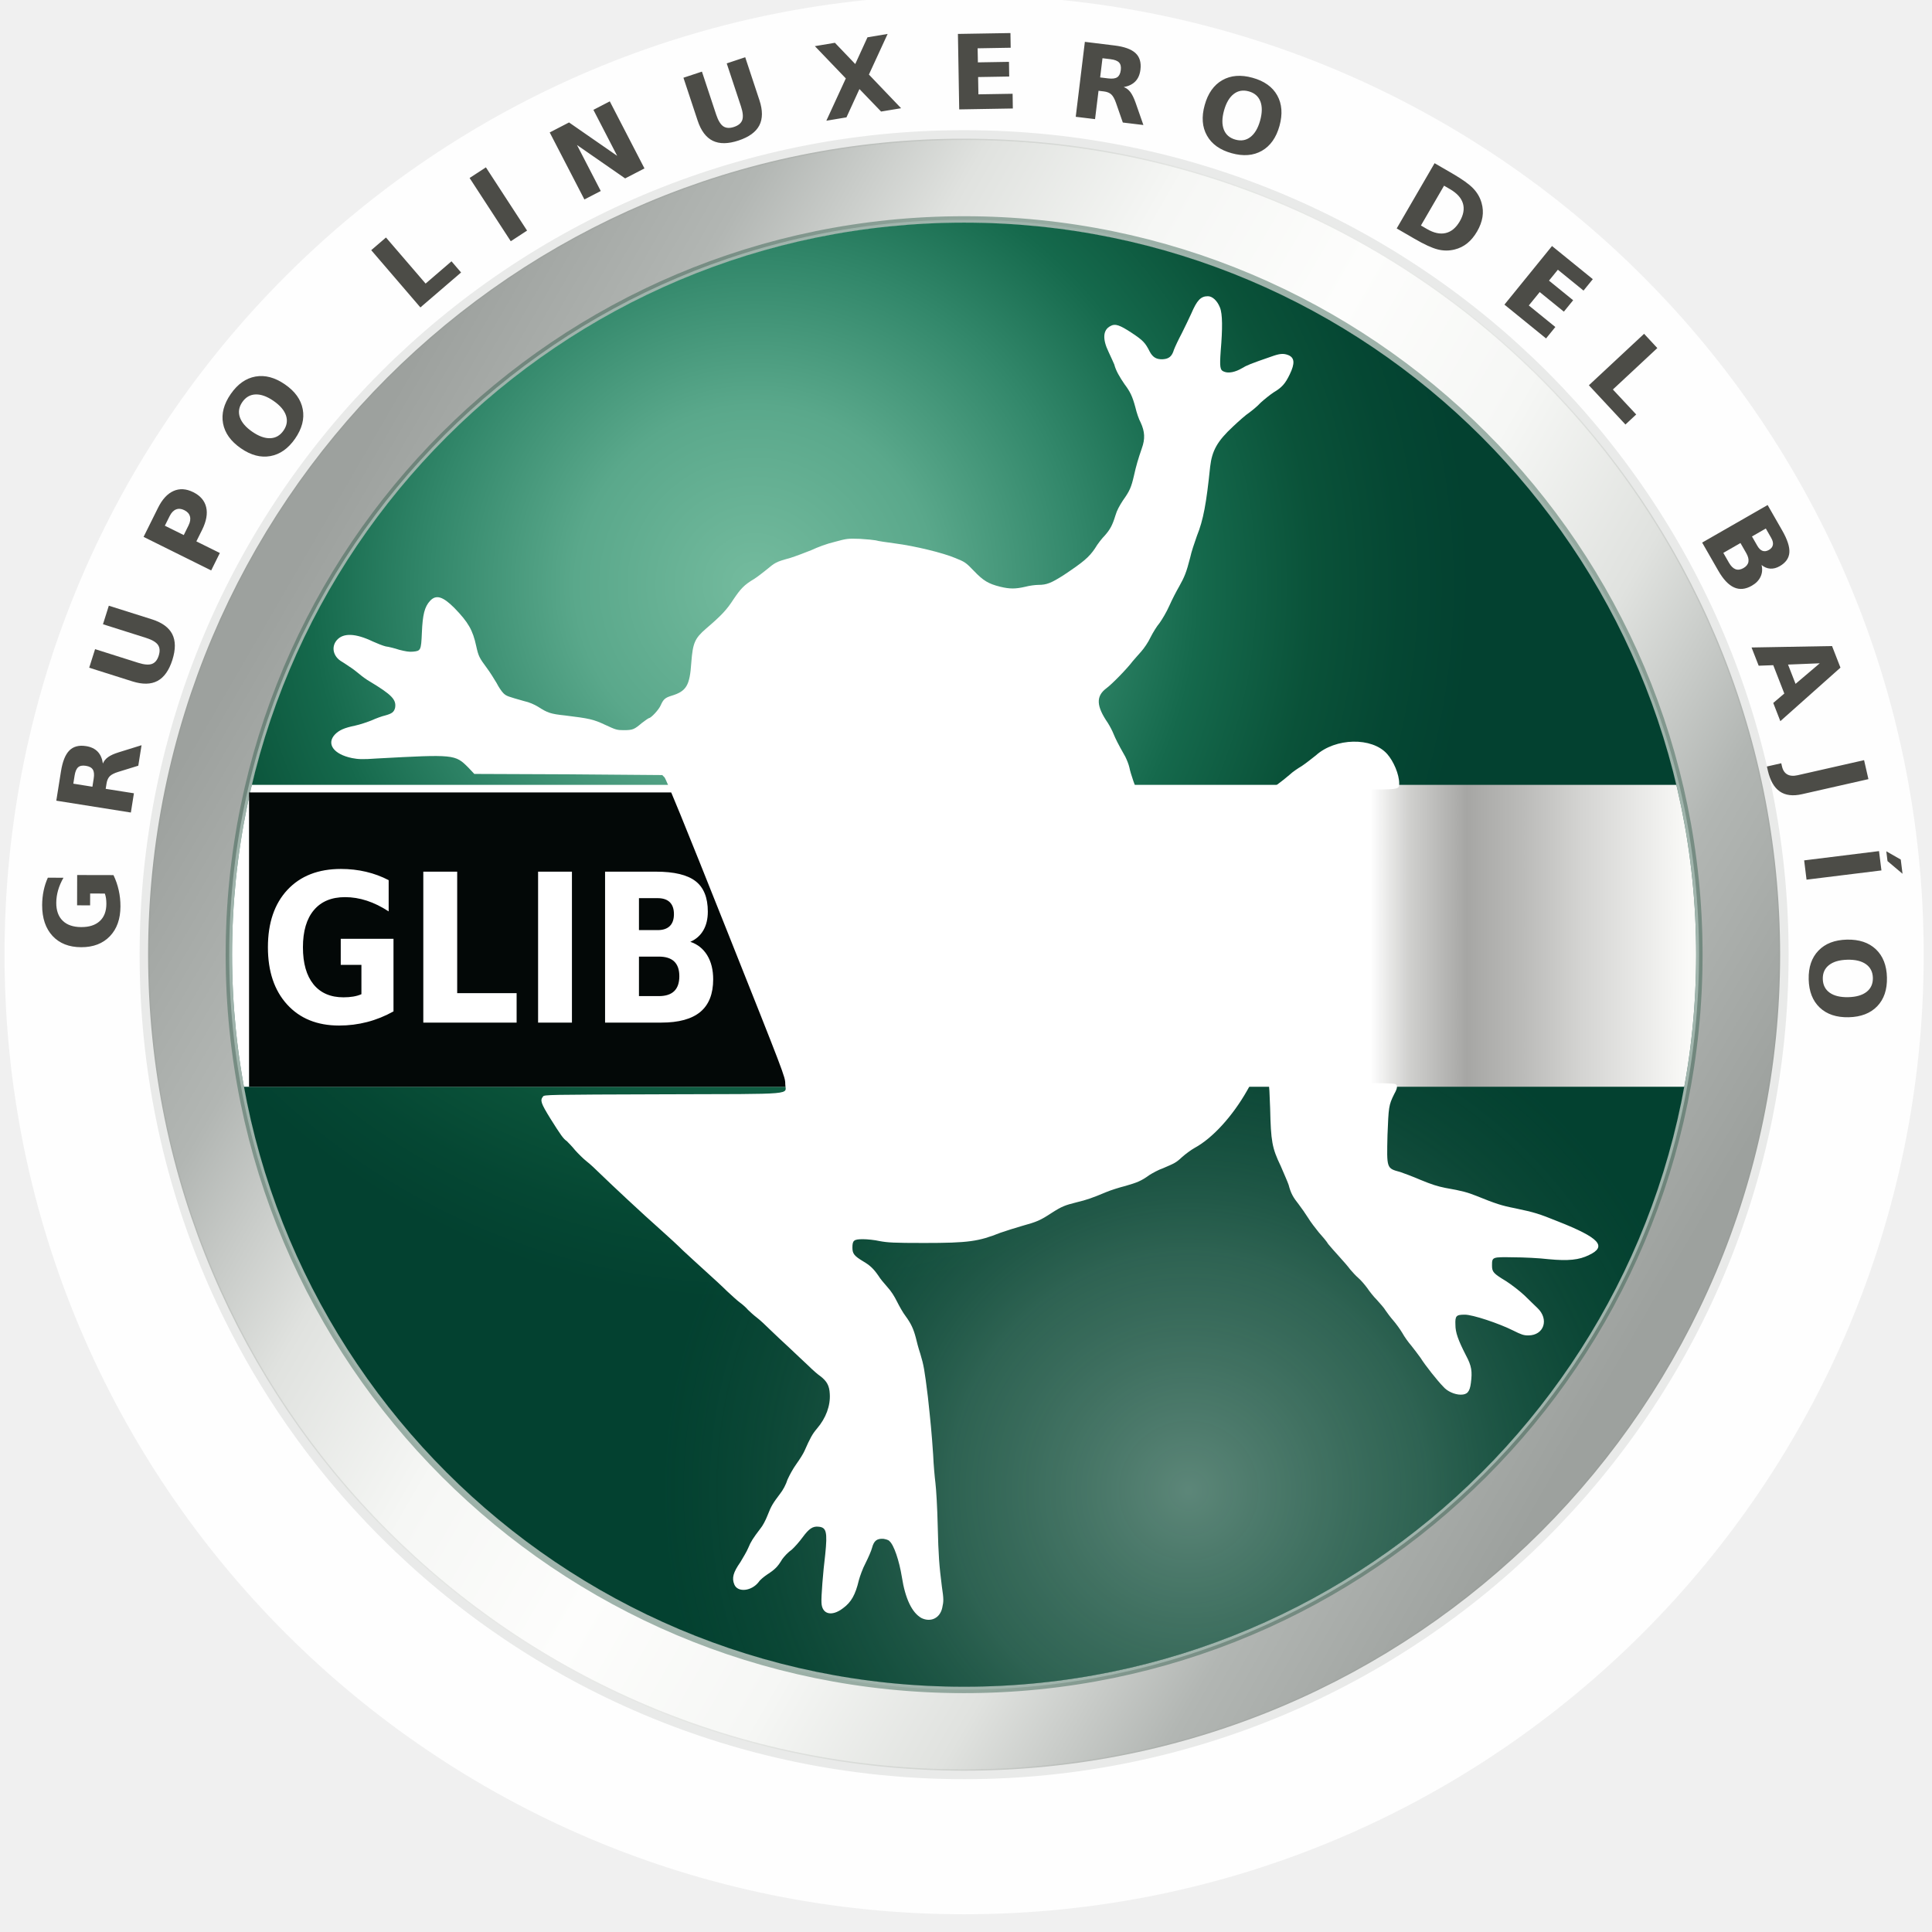
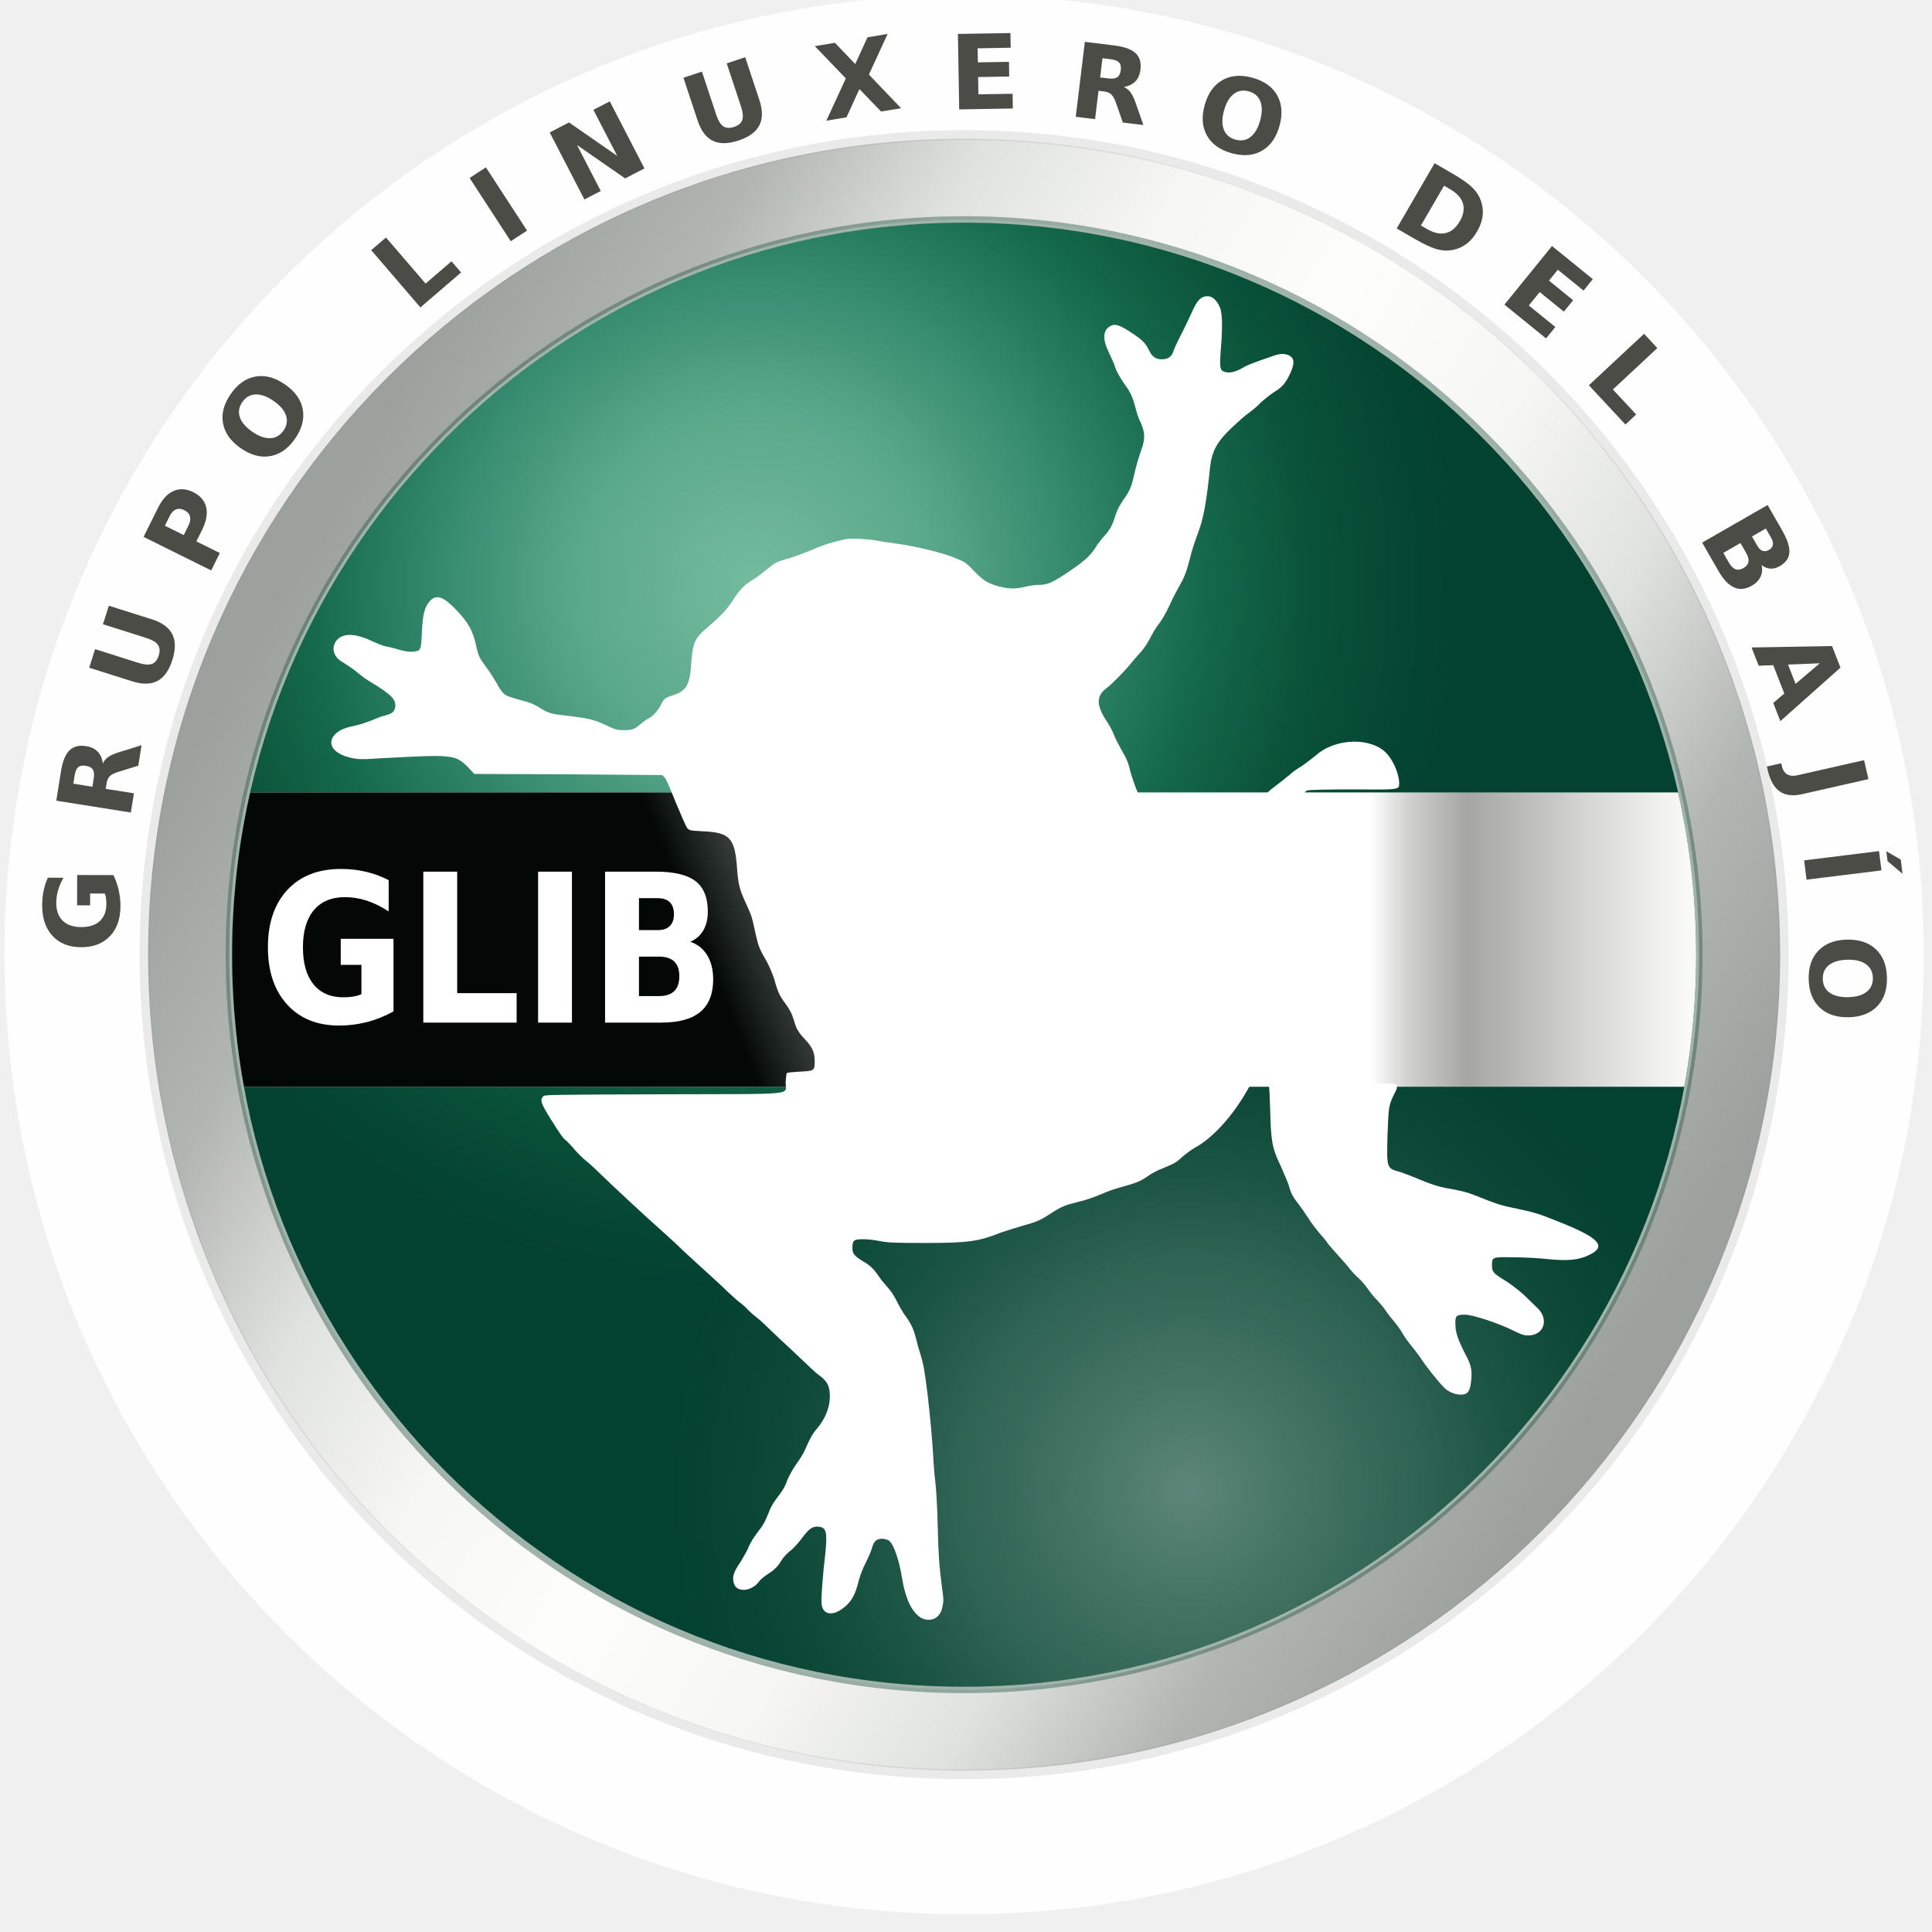
<svg xmlns="http://www.w3.org/2000/svg" viewBox="0 0 512 512">
  <defs>
    <linearGradient id="grad-anillo" x1="78" y1="150" x2="433" y2="356" gradientUnits="userSpaceOnUse">
      <stop offset="0" stop-color="#9da19e" />
      <stop offset=".13" stop-color="#b2b6b3" />
      <stop offset=".25" stop-color="#e0e2df" />
      <stop offset=".37" stop-color="#f6f7f5" />
      <stop offset=".5" stop-color="#fdfdfc" />
      <stop offset=".63" stop-color="#f6f7f5" />
      <stop offset=".75" stop-color="#e0e2df" />
      <stop offset=".87" stop-color="#b2b6b3" />
      <stop offset="1" stop-color="#9da19e" />
    </linearGradient>
    <radialGradient id="grad-esfera" cx="200" cy="155" r="190" gradientUnits="userSpaceOnUse">
      <stop offset="0" stop-color="#74bb9e" />
      <stop offset=".25" stop-color="#5aa88b" />
      <stop offset=".45" stop-color="#33886b" />
      <stop offset=".62" stop-color="#15694c" />
      <stop offset=".78" stop-color="#0a5239" />
      <stop offset=".9" stop-color="#054733" />
      <stop offset="1" stop-color="#034130" />
    </radialGradient>
    <radialGradient id="grad-brillo" cx="315" cy="395" r="140" gradientUnits="userSpaceOnUse">
      <stop offset="0" stop-color="#c9dbd1" stop-opacity=".45" />
      <stop offset=".45" stop-color="#93b1a2" stop-opacity=".3" />
      <stop offset=".8" stop-color="#5a8270" stop-opacity=".1" />
      <stop offset="1" stop-color="#3d6b58" stop-opacity="0" />
    </radialGradient>
    <linearGradient id="grad-banda" x1="50" y1="0" x2="462" y2="0" gradientUnits="userSpaceOnUse">
      <stop offset="0" stop-color="#ffffff" />
      <stop offset=".76" stop-color="#ffffff" />
      <stop offset=".785" stop-color="#d0d0ce" />
      <stop offset=".822" stop-color="#a6a6a4" />
      <stop offset=".86" stop-color="#bcbcba" />
      <stop offset=".896" stop-color="#d4d4d2" />
      <stop offset=".932" stop-color="#e8e8e6" />
      <stop offset=".965" stop-color="#fafaf8" />
      <stop offset="1" stop-color="#e6e6e4" />
    </linearGradient>
+     <linearGradient id="grad-banda-negra" x1="187" y1="253" x2="289" y2="212" gradientUnits="userSpaceOnUse">
+       <stop offset="0" stop-color="#030807" />
+       <stop offset=".08" stop-color="#1d2320" />
+       <stop offset=".35" stop-color="#5f6461" stop-opacity=".9" />
+       <stop offset=".7" stop-color="#c4c7c5" stop-opacity=".45" />
+       <stop offset="1" stop-color="#ffffff" stop-opacity="0" />
+     </linearGradient>
    <clipPath id="recorte-esfera">
      <circle cx="255.5" cy="253" r="194" />
    </clipPath>
  </defs>
  <circle id="fondo" cx="255.5" cy="253" r="254.3" fill="#fefefe" />
  <g id="anillo">
    <circle cx="255.5" cy="253" r="205.5" fill="none" stroke="url(#grad-anillo)" stroke-width="21.5" />
    <circle cx="255.5" cy="253" r="194.8" fill="none" stroke="#2f5c4a" stroke-width="1.8" stroke-opacity=".45" />
    <circle cx="255.5" cy="253" r="217.2" fill="none" stroke="#8e938f" stroke-width="2.6" stroke-opacity=".18" />
  </g>
  <g id="esfera">
    <circle cx="255.5" cy="253" r="194" fill="url(#grad-esfera)" />
    <circle cx="255.5" cy="253" r="194" fill="url(#grad-brillo)" />
  </g>
  <g id="banda" clip-path="url(#recorte-esfera)">
-     <rect x="50" y="208" width="412" height="80" fill="url(#grad-banda)" />
+     <rect x="50" y="210" width="412" height="78" fill="url(#grad-banda)" />
+     <rect x="50" y="210" width="412" height="78" fill="url(#grad-banda-negra)" />
  </g>
-   <path id="placa" d="M66 210H181L212 288H66Z" fill="#030807" />
  <path id="glib" d="M104.28 268.03Q100.93 269.9 97.32 270.84Q93.7 271.78 89.86 271.78Q81.16 271.78 76.08 266.19Q71 260.6 71 251.04Q71 241.37 76.17 235.82Q81.35 230.28 90.35 230.28Q93.82 230.28 97 231.03Q100.18 231.78 103 233.25V241.53Q100.09 239.63 97.21 238.69Q94.33 237.75 91.44 237.75Q86.08 237.75 83.18 241.19Q80.28 244.64 80.28 251.04Q80.28 257.39 83.07 260.85Q85.87 264.3 91.02 264.3Q92.42 264.3 93.62 264.1Q94.82 263.9 95.78 263.47V255.7H90.3V248.79H104.28ZM112.18 231H121.16V263.2H136.91V271H112.18ZM142.6 231H151.57V271H142.6ZM174.29 246.49Q176.41 246.49 177.51 245.41Q178.6 244.34 178.6 242.25Q178.6 240.19 177.51 239.1Q176.41 238.02 174.29 238.02H169.33V246.49ZM174.6 263.98Q177.3 263.98 178.66 262.67Q180.03 261.35 180.03 258.7Q180.03 256.1 178.67 254.8Q177.32 253.51 174.6 253.51H169.33V263.98ZM182.94 249.59Q185.83 250.56 187.42 253.16Q189 255.76 189 259.53Q189 265.32 185.6 268.16Q182.19 271 175.25 271H160.35V231H173.83Q181.08 231 184.33 233.52Q187.58 236.04 187.58 241.58Q187.58 244.5 186.39 246.55Q185.2 248.6 182.94 249.59Z" fill="#ffffff" />
-   <path id="rana" d="M244.2 428.8C241.7 427.4 239.9 423.7 239.0 417.9C238.3 413.6 236.9 409.4 235.7 408.4C235.5 408.1 234.7 407.9 234.1 407.8C232.4 407.7 231.6 408.3 231.1 410.2C230.9 411.0 230.1 412.8 229.4 414.2C228.6 415.7 227.9 417.7 227.6 418.8C226.7 422.6 225.6 424.6 223.4 426.2C220.4 428.5 217.8 427.8 217.7 424.7C217.6 423.3 218.1 416.7 218.7 411.9C219.3 406.0 219.0 404.8 217.0 404.6C215.4 404.4 214.4 405.1 212.7 407.4C211.9 408.5 210.6 410.0 209.8 410.7C208.9 411.3 207.8 412.5 207.3 413.2C206.1 415.2 205.4 415.9 203.4 417.2C202.5 417.8 201.4 418.7 201.1 419.2C199.2 421.7 195.5 422.1 194.6 419.9C193.9 418.2 194.3 416.7 196.2 414.0C196.9 412.8 197.9 411.2 198.3 410.2C199.0 408.5 199.6 407.6 201.5 405.1C202.1 404.4 202.9 402.9 203.4 401.6C204.4 399.0 204.9 398.3 206.7 395.9C207.5 394.9 208.3 393.4 208.7 392.1C209.3 390.8 210.1 389.3 211.1 387.9C211.9 386.8 212.9 385.2 213.2 384.5C214.7 381.1 215.3 380.0 216.5 378.6C218.9 375.8 220.1 372.5 219.9 369.4C219.8 367.2 219.1 366.0 217.4 364.7C216.8 364.3 215.4 363.1 214.2 361.9C213.0 360.8 210.7 358.6 209.1 357.1C207.5 355.6 205.2 353.5 204.1 352.4C203.0 351.3 201.4 349.8 200.6 349.2C199.8 348.6 198.7 347.6 198.2 347.1C197.8 346.6 196.8 345.7 196.1 345.2C195.4 344.7 193.9 343.3 192.7 342.2C191.5 341.0 189.0 338.7 187.0 336.9C185.0 335.1 182.3 332.6 181.0 331.4C179.7 330.1 177.2 327.8 175.4 326.2C170.1 321.5 162.3 314.2 158.9 310.9C157.9 309.9 156.4 308.5 155.5 307.8C154.6 307.1 153.2 305.7 152.4 304.8C151.6 303.8 150.6 302.8 150.2 302.4C149.3 301.8 148.6 300.8 145.9 296.5C143.3 292.3 143.1 291.6 143.9 290.6C144.2 290.1 144.9 290.1 175.7 290.0C212.0 289.9 208.1 290.2 208.1 287.2C208.1 285.4 207.9 284.9 192.4 246.0C181.5 218.6 176.5 206.4 176.1 206.0L175.5 205.4L150.6 205.2L125.7 205.1L124.1 203.4C120.6 199.9 120.4 199.9 100.0 201.0C95.9 201.3 94.9 201.2 93.3 200.9C88.4 199.9 86.4 197.1 88.8 194.6C89.9 193.5 91.2 192.9 94.1 192.3C95.5 192.0 97.5 191.3 98.5 190.9C99.6 190.4 101.2 189.8 102.1 189.6C103.9 189.1 104.4 188.7 104.7 187.6C105.1 185.4 103.8 184.1 98.0 180.6C97.1 180.1 95.9 179.2 95.2 178.6C94.5 178.0 93.3 177.1 92.5 176.6C91.8 176.1 90.7 175.4 90.2 175.1C88.2 173.7 87.8 171.3 89.3 169.6C91.0 167.7 94.2 167.8 98.8 170.0C99.9 170.5 101.4 171.1 102.2 171.3C103.0 171.4 104.6 171.8 105.8 172.2C107.4 172.6 108.4 172.8 109.4 172.7C111.5 172.5 111.6 172.4 111.8 167.7C112.0 162.9 112.5 160.8 114.0 159.2C115.6 157.5 117.4 158.1 120.4 161.1C124.1 164.9 125.3 167.0 126.2 171.2C126.8 173.9 127.0 174.3 129.0 177.0C129.9 178.2 131.0 180.0 131.6 181.0C132.1 182.0 132.9 183.2 133.4 183.7C134.2 184.5 134.7 184.6 138.9 185.8C140.3 186.1 141.6 186.7 142.6 187.3C145.1 188.9 145.9 189.2 149.7 189.6C156.2 190.4 157.2 190.6 160.4 192.1C163.2 193.4 163.5 193.5 165.3 193.5C167.7 193.5 168.1 193.3 170.1 191.6C171.0 190.9 171.9 190.3 172.0 190.3C172.5 190.3 174.6 188.1 175.1 186.9C175.8 185.3 176.3 184.9 177.9 184.4C181.9 183.2 182.8 181.7 183.2 175.6C183.6 170.4 184.1 169.2 187.1 166.6C191.2 163.1 192.6 161.6 194.4 158.8C196.3 156.0 197.2 155.0 199.9 153.4C200.7 152.9 202.1 151.8 203.1 151.0C205.4 149.1 205.6 148.9 209.3 147.9C210.9 147.4 213.5 146.4 215.0 145.8C216.7 145.0 219.1 144.1 221.2 143.6C224.5 142.7 224.7 142.7 227.9 142.8C229.7 142.9 231.6 143.1 232.1 143.2C232.7 143.4 234.9 143.7 237.1 144.0C242.5 144.7 249.9 146.5 253.2 147.9C255.7 148.9 256.0 149.1 258.1 151.3C260.6 153.9 261.9 154.7 265.1 155.5C267.6 156.1 269.1 156.1 271.7 155.5C272.8 155.2 274.4 155.0 275.2 155.0C277.4 155.0 278.6 154.5 281.9 152.4C287.0 149.0 288.6 147.7 290.2 145.3C290.9 144.1 292.1 142.6 292.8 141.9C294.2 140.3 294.8 139.2 295.6 136.6C296.0 135.2 296.7 134.0 297.6 132.6C299.4 130.1 299.8 129.1 300.5 126.1C301.1 123.4 301.6 121.7 302.6 118.8C303.5 116.3 303.4 114.4 302.3 112.0C301.8 111.1 301.2 109.3 300.9 108.0C300.1 105.0 299.5 103.8 298.0 101.8C296.7 99.9 295.7 98.2 295.3 96.6C295.1 96.1 294.4 94.6 293.8 93.3C292.1 89.8 292.3 87.4 294.3 86.4C295.5 85.7 296.7 86.1 299.9 88.2C302.9 90.2 303.5 90.8 304.7 93.2C305.5 94.7 306.5 95.3 308.2 95.2C309.8 95.1 310.6 94.4 311.1 92.7C311.4 91.9 312.3 90.0 313.2 88.3C314.1 86.5 315.2 84.2 315.7 83.1C317.2 79.6 318.2 78.5 320.1 78.5C321.3 78.5 322.6 79.7 323.3 81.5C324.0 83.2 324.0 87.1 323.5 93.0C323.2 97.3 323.3 98.1 324.4 98.5C325.6 99.0 327.4 98.6 329.1 97.6C330.4 96.8 331.4 96.4 336.9 94.5C339.1 93.7 340.1 93.6 341.4 94.1C343.1 94.8 343.2 96.3 341.8 99.2C340.6 101.7 339.7 102.7 337.5 104.0C336.6 104.6 335.1 105.8 334.1 106.7C333.2 107.7 331.8 108.8 331.0 109.4C330.2 109.9 328.4 111.5 326.8 113.0C322.6 116.9 321.2 119.4 320.7 123.7C319.7 133.4 318.9 137.8 317.2 142.0C316.6 143.7 315.7 146.3 315.4 147.8C314.4 151.7 313.9 152.9 312.5 155.4C311.8 156.6 310.6 158.9 309.9 160.5C309.1 162.3 308.0 164.1 307.3 165.1C306.6 165.9 305.5 167.7 304.9 168.9C304.3 170.2 303.2 171.8 302.4 172.7C301.7 173.5 300.7 174.6 300.2 175.2C298.7 177.2 294.7 181.3 293.2 182.4C290.4 184.5 290.5 187.1 293.6 191.6C294.1 192.4 294.8 193.7 295.1 194.5C295.7 195.9 296.1 196.8 298.2 200.5C298.6 201.3 299.1 202.5 299.3 203.4C299.6 205.0 301.0 209.0 301.8 210.7C302.1 211.4 302.5 211.8 303.0 212.0C303.6 212.2 308.5 212.2 318.2 212.2C334.3 212.2 333.4 212.4 335.6 210.3C336.3 209.6 337.8 208.4 338.9 207.6C340.0 206.8 341.3 205.7 341.9 205.2C342.4 204.7 343.8 203.7 345.0 203.0C346.2 202.2 347.8 200.9 348.7 200.2C353.9 195.5 363.6 195.3 367.6 199.8C369.3 201.7 370.8 205.2 370.8 207.6C370.8 209.3 371.0 209.3 358.3 209.2C351.7 209.2 346.8 209.3 346.4 209.5C346.1 209.6 345.5 210.2 345.3 210.7C344.6 212.0 344.5 212.1 342.5 212.3C339.8 212.6 340.1 208.4 340.1 248.1C340.1 287.8 339.8 283.7 342.5 284.0C344.5 284.2 344.6 284.3 345.3 285.5C345.5 286.1 346.1 286.6 346.4 286.8C346.8 286.9 351.7 287.0 358.2 287.0C365.3 287.0 369.5 287.1 369.8 287.3C370.4 287.6 370.4 288.3 369.5 289.9C368.0 292.9 368.0 293.4 367.7 300.8C367.5 309.7 367.4 309.6 371.1 310.6C372.0 310.9 374.4 311.8 376.5 312.7C379.4 313.9 381.0 314.4 383.0 314.8C387.6 315.6 388.9 316.0 391.2 316.9C396.4 319.0 397.9 319.5 401.5 320.2C406.7 321.3 407.7 321.6 412.9 323.7C423.8 328.0 426.0 330.3 421.1 332.6C418.5 333.9 415.6 334.2 410.4 333.7C407.9 333.4 403.7 333.2 401.1 333.2C395.4 333.1 395.4 333.1 395.4 335.4C395.4 337.1 395.8 337.5 399.1 339.5C400.5 340.4 402.6 342.0 404.0 343.3C405.3 344.6 406.8 346.0 407.4 346.6C410.6 349.6 409.2 353.9 405.0 353.9C403.8 353.9 403.2 353.7 401.0 352.6C397.2 350.7 390.3 348.4 388.2 348.4C385.9 348.4 385.6 348.7 385.7 351.1C385.7 353.1 386.4 355.1 388.5 359.2C390.0 362.0 390.2 363.4 389.8 366.5C389.5 368.9 388.8 369.6 387.1 369.6C385.5 369.6 383.5 368.7 382.5 367.5C381.0 366.0 377.6 361.7 376.5 359.9C375.8 358.9 374.7 357.5 374.0 356.6C373.3 355.8 372.2 354.3 371.6 353.2C371.0 352.2 369.9 350.7 369.2 349.9C368.5 349.1 367.6 347.9 367.2 347.3C366.8 346.6 365.7 345.4 364.9 344.5C364.0 343.6 362.9 342.2 362.3 341.3C361.7 340.5 360.7 339.3 360.0 338.7C359.3 338.1 358.4 337.1 357.8 336.4C357.3 335.7 356.0 334.2 354.9 333.0C353.8 331.8 352.5 330.3 352.0 329.7C351.6 329.0 350.4 327.6 349.5 326.6C348.6 325.5 347.3 323.8 346.7 322.8C346.0 321.7 344.9 320.1 344.2 319.2C342.7 317.3 342.1 316.3 341.5 314.0C341.2 313.1 340.2 310.9 339.4 309.0C337.1 304.2 336.8 302.5 336.6 293.7C336.3 285.7 336.4 285.9 334.3 285.9C332.6 285.9 331.9 286.4 330.5 289.0C326.7 295.7 321.4 301.6 316.6 304.2C315.7 304.7 314.2 305.8 313.3 306.6C311.6 308.2 311.2 308.3 308.2 309.6C307.0 310.0 305.4 310.9 304.6 311.4C302.4 313.0 301.3 313.4 298.2 314.3C296.6 314.7 294.4 315.4 293.2 315.9C289.4 317.5 287.9 318.0 285.4 318.6C282.2 319.4 281.4 319.7 278.6 321.5C275.7 323.4 274.8 323.8 270.8 324.9C269.1 325.4 266.5 326.2 265.1 326.7C259.3 329.0 256.7 329.4 244.9 329.4C236.8 329.4 235.3 329.3 233.1 328.9C231.8 328.6 229.8 328.4 228.7 328.4C226.3 328.4 225.9 328.7 225.9 330.6C225.9 332.2 226.3 332.8 228.8 334.3C230.5 335.3 231.5 336.2 232.8 338.1C233.2 338.8 234.3 340.1 235.1 341.0C236.2 342.2 237.0 343.5 237.7 344.9C238.3 346.1 239.3 347.9 240.0 348.8C241.4 350.7 242.1 352.2 242.7 354.5C242.9 355.4 243.4 357.3 243.9 358.8C244.8 361.8 245.0 362.9 245.9 370.2C246.6 376.7 246.9 379.6 247.3 385.6C247.4 388.1 247.7 391.4 247.9 393.0C248.1 394.6 248.4 399.6 248.5 404.2C248.7 412.5 248.9 414.8 249.6 420.4C250.1 423.8 250.1 424.3 249.7 426.1C249.1 428.8 246.7 430.0 244.2 428.8Z" fill="#ffffff" />
+   <path id="rana" d="M244.2 428.8C241.7 427.4 239.9 423.7 239.0 417.9C238.3 413.6 236.9 409.4 235.7 408.4C235.5 408.1 234.7 407.9 234.1 407.8C232.4 407.7 231.6 408.3 231.1 410.2C230.9 411.0 230.1 412.8 229.4 414.2C228.6 415.7 227.9 417.7 227.6 418.8C226.7 422.6 225.6 424.6 223.4 426.2C220.4 428.5 217.8 427.8 217.7 424.7C217.6 423.3 218.1 416.7 218.7 411.9C219.3 406.0 219.0 404.8 217.0 404.6C215.4 404.4 214.4 405.1 212.7 407.4C211.9 408.5 210.6 410.0 209.8 410.7C208.9 411.3 207.8 412.5 207.3 413.2C206.1 415.2 205.4 415.9 203.4 417.2C202.5 417.8 201.4 418.7 201.1 419.2C199.2 421.7 195.5 422.1 194.6 419.9C193.9 418.2 194.3 416.7 196.2 414.0C196.9 412.8 197.9 411.2 198.3 410.2C199.0 408.5 199.6 407.6 201.5 405.1C202.1 404.4 202.9 402.9 203.4 401.6C204.4 399.0 204.9 398.3 206.7 395.9C207.5 394.9 208.3 393.4 208.7 392.1C209.3 390.8 210.1 389.3 211.1 387.9C211.9 386.8 212.9 385.2 213.2 384.5C214.7 381.1 215.3 380.0 216.5 378.6C218.9 375.8 220.1 372.5 219.9 369.4C219.8 367.2 219.1 366.0 217.4 364.7C216.8 364.3 215.4 363.1 214.2 361.9C213.0 360.8 210.7 358.6 209.1 357.1C207.5 355.6 205.2 353.5 204.1 352.4C203.0 351.3 201.4 349.8 200.6 349.2C199.8 348.6 198.7 347.6 198.2 347.1C197.8 346.6 196.8 345.7 196.1 345.2C195.4 344.7 193.9 343.3 192.7 342.2C191.5 341.0 189.0 338.7 187.0 336.9C185.0 335.1 182.3 332.6 181.0 331.4C179.7 330.1 177.2 327.8 175.4 326.2C170.1 321.5 162.3 314.2 158.9 310.9C157.9 309.9 156.4 308.5 155.5 307.8C154.6 307.1 153.2 305.7 152.4 304.8C151.6 303.8 150.6 302.8 150.2 302.4C149.3 301.8 148.6 300.8 145.9 296.5C143.3 292.3 143.1 291.6 143.9 290.6C144.2 290.1 144.9 290.1 175.7 290.0C212.2 289.9 208.1 290.3 208.2 286.8C208.3 285.6 208.4 284.5 208.5 284.4C208.7 284.2 210.2 284.1 211.9 284.0C215.8 283.8 215.9 283.8 215.9 281.2C215.9 278.9 215.3 277.5 213.3 275.4C211.6 273.6 211.0 272.6 210.4 270.4C209.8 268.5 209.4 267.7 208.1 265.9C206.7 264.1 206.0 262.6 205.2 259.5C204.7 258.1 204.0 256.3 203.3 255.0C201.2 251.4 201.0 250.8 200.2 247.3C199.3 243.0 199.2 242.7 197.6 239.2C196.0 235.8 195.6 234.2 195.3 229.7C194.7 222.0 193.3 220.6 186.3 220.3C182.8 220.1 182.7 220.1 182.1 219.4C181.8 219.1 180.5 216.0 179.1 212.7C177.5 208.7 176.5 206.3 176.1 206.0L175.5 205.4L150.6 205.2L125.7 205.1L124.1 203.4C120.6 199.9 120.4 199.9 100.0 201.0C95.9 201.3 94.9 201.2 93.3 200.9C88.4 199.9 86.4 197.1 88.8 194.6C89.9 193.5 91.2 192.9 94.1 192.3C95.5 192.0 97.5 191.3 98.5 190.9C99.6 190.4 101.2 189.8 102.1 189.6C103.9 189.1 104.4 188.7 104.7 187.6C105.1 185.4 103.8 184.1 98.0 180.6C97.1 180.1 95.9 179.2 95.2 178.6C94.5 178.0 93.3 177.1 92.5 176.6C91.8 176.1 90.7 175.4 90.2 175.1C88.2 173.7 87.8 171.3 89.3 169.6C91.0 167.7 94.2 167.8 98.8 170.0C99.9 170.5 101.4 171.1 102.2 171.3C103.0 171.4 104.6 171.8 105.8 172.2C107.4 172.6 108.4 172.8 109.4 172.7C111.5 172.5 111.6 172.4 111.8 167.7C112.0 162.9 112.5 160.8 114.0 159.2C115.6 157.5 117.4 158.1 120.4 161.1C124.1 164.9 125.3 167.0 126.2 171.2C126.8 173.9 127.0 174.3 129.0 177.0C129.9 178.2 131.0 180.0 131.6 181.0C132.1 182.0 132.9 183.2 133.4 183.7C134.2 184.5 134.7 184.6 138.9 185.8C140.3 186.1 141.6 186.7 142.6 187.3C145.1 188.9 145.9 189.2 149.7 189.6C156.2 190.4 157.2 190.6 160.4 192.1C163.2 193.4 163.5 193.5 165.3 193.5C167.7 193.5 168.1 193.3 170.1 191.6C171.0 190.9 171.9 190.3 172.0 190.3C172.5 190.3 174.6 188.1 175.1 186.9C175.8 185.3 176.3 184.9 177.9 184.4C181.9 183.2 182.8 181.7 183.2 175.6C183.6 170.4 184.1 169.2 187.1 166.6C191.2 163.1 192.6 161.6 194.4 158.8C196.3 156.0 197.2 155.0 199.9 153.4C200.7 152.9 202.1 151.8 203.1 151.0C205.4 149.1 205.6 148.9 209.3 147.9C210.9 147.4 213.5 146.4 215.0 145.8C216.7 145.0 219.1 144.1 221.2 143.6C224.5 142.7 224.7 142.7 227.9 142.8C229.7 142.9 231.6 143.1 232.1 143.2C232.7 143.4 234.9 143.7 237.1 144.0C242.5 144.7 249.9 146.5 253.2 147.9C255.7 148.9 256.0 149.1 258.1 151.3C260.6 153.9 261.9 154.7 265.1 155.5C267.6 156.1 269.1 156.1 271.7 155.5C272.8 155.2 274.4 155.0 275.2 155.0C277.4 155.0 278.6 154.5 281.9 152.4C287.0 149.0 288.6 147.7 290.2 145.3C290.9 144.1 292.1 142.6 292.8 141.9C294.2 140.3 294.8 139.2 295.6 136.6C296.0 135.2 296.7 134.0 297.6 132.6C299.4 130.1 299.8 129.1 300.5 126.1C301.1 123.4 301.6 121.7 302.6 118.8C303.5 116.3 303.4 114.4 302.3 112.0C301.8 111.1 301.2 109.3 300.9 108.0C300.1 105.0 299.5 103.8 298.0 101.8C296.7 99.9 295.7 98.2 295.3 96.6C295.1 96.1 294.4 94.6 293.8 93.3C292.1 89.8 292.3 87.4 294.3 86.4C295.5 85.7 296.7 86.1 299.9 88.2C302.9 90.2 303.5 90.8 304.7 93.2C305.5 94.7 306.5 95.3 308.2 95.2C309.8 95.1 310.6 94.4 311.1 92.7C311.4 91.9 312.3 90.0 313.2 88.3C314.1 86.5 315.2 84.2 315.7 83.1C317.2 79.6 318.2 78.5 320.1 78.5C321.3 78.5 322.6 79.7 323.3 81.5C324.0 83.2 324.0 87.1 323.5 93.0C323.2 97.3 323.3 98.1 324.4 98.5C325.6 99.0 327.4 98.6 329.1 97.6C330.4 96.8 331.4 96.4 336.9 94.5C339.1 93.7 340.1 93.6 341.4 94.1C343.1 94.8 343.2 96.3 341.8 99.2C340.6 101.7 339.7 102.7 337.5 104.0C336.6 104.6 335.1 105.8 334.1 106.7C333.2 107.7 331.8 108.8 331.0 109.4C330.2 109.9 328.4 111.5 326.8 113.0C322.6 116.9 321.2 119.4 320.7 123.7C319.7 133.4 318.9 137.8 317.2 142.0C316.6 143.7 315.7 146.3 315.4 147.8C314.4 151.7 313.9 152.9 312.5 155.4C311.8 156.6 310.6 158.9 309.9 160.5C309.1 162.3 308.0 164.1 307.3 165.1C306.6 165.9 305.5 167.7 304.9 168.9C304.3 170.2 303.2 171.8 302.4 172.7C301.7 173.5 300.7 174.6 300.2 175.2C298.7 177.2 294.7 181.3 293.2 182.4C290.4 184.5 290.5 187.1 293.6 191.6C294.1 192.4 294.8 193.7 295.1 194.5C295.7 195.9 296.1 196.8 298.2 200.5C298.6 201.3 299.1 202.5 299.3 203.4C299.6 205.0 301.0 209.0 301.8 210.7C302.1 211.4 302.5 211.8 303.0 212.0C303.6 212.2 308.5 212.2 318.2 212.2C334.3 212.2 333.4 212.4 335.6 210.3C336.3 209.6 337.8 208.4 338.9 207.6C340.0 206.8 341.3 205.7 341.9 205.2C342.4 204.7 343.8 203.7 345.0 203.0C346.2 202.2 347.8 200.9 348.7 200.2C353.9 195.5 363.6 195.3 367.6 199.8C369.3 201.7 370.8 205.2 370.8 207.6C370.8 209.3 371.0 209.3 358.3 209.2C351.7 209.2 346.8 209.3 346.4 209.5C346.1 209.6 345.5 210.2 345.3 210.7C344.6 212.0 344.5 212.1 342.5 212.3C339.8 212.6 340.1 208.4 340.1 248.1C340.1 287.8 339.8 283.7 342.5 284.0C344.5 284.2 344.6 284.3 345.3 285.5C345.5 286.1 346.1 286.6 346.4 286.8C346.8 286.9 351.7 287.0 358.2 287.0C365.3 287.0 369.5 287.1 369.8 287.3C370.4 287.6 370.4 288.3 369.5 289.9C368.0 292.9 368.0 293.4 367.7 300.8C367.5 309.7 367.4 309.6 371.1 310.6C372.0 310.9 374.4 311.8 376.5 312.7C379.4 313.9 381.0 314.4 383.0 314.8C387.6 315.6 388.9 316.0 391.2 316.9C396.4 319.0 397.9 319.5 401.5 320.2C406.7 321.3 407.7 321.6 412.9 323.7C423.8 328.0 426.0 330.3 421.1 332.6C418.5 333.9 415.6 334.2 410.4 333.7C407.9 333.4 403.7 333.2 401.1 333.2C395.4 333.1 395.4 333.1 395.4 335.4C395.4 337.1 395.8 337.5 399.1 339.5C400.5 340.4 402.6 342.0 404.0 343.3C405.3 344.6 406.8 346.0 407.4 346.6C410.6 349.6 409.2 353.9 405.0 353.9C403.8 353.9 403.2 353.7 401.0 352.6C397.2 350.7 390.3 348.4 388.2 348.4C385.9 348.4 385.6 348.7 385.7 351.1C385.7 353.1 386.4 355.1 388.5 359.2C390.0 362.0 390.2 363.4 389.8 366.5C389.5 368.9 388.8 369.6 387.1 369.6C385.5 369.6 383.5 368.7 382.5 367.5C381.0 366.0 377.6 361.7 376.5 359.9C375.8 358.9 374.7 357.5 374.0 356.6C373.3 355.8 372.2 354.3 371.6 353.2C371.0 352.2 369.9 350.7 369.2 349.9C368.5 349.1 367.6 347.9 367.2 347.3C366.8 346.6 365.7 345.4 364.9 344.5C364.0 343.6 362.9 342.2 362.3 341.3C361.7 340.5 360.7 339.3 360.0 338.7C359.3 338.1 358.4 337.1 357.8 336.4C357.3 335.7 356.0 334.2 354.9 333.0C353.8 331.8 352.5 330.3 352.0 329.7C351.6 329.0 350.4 327.6 349.5 326.6C348.6 325.5 347.3 323.8 346.7 322.8C346.0 321.7 344.9 320.1 344.2 319.2C342.7 317.3 342.1 316.3 341.5 314.0C341.2 313.1 340.2 310.9 339.4 309.0C337.1 304.2 336.8 302.5 336.6 293.7C336.3 285.7 336.4 285.9 334.3 285.9C332.6 285.9 331.9 286.4 330.5 289.0C326.7 295.7 321.4 301.6 316.6 304.2C315.7 304.7 314.2 305.8 313.3 306.6C311.6 308.2 311.2 308.3 308.2 309.6C307.0 310.0 305.4 310.9 304.6 311.4C302.4 313.0 301.3 313.4 298.2 314.3C296.6 314.7 294.4 315.4 293.2 315.9C289.4 317.5 287.9 318.0 285.4 318.6C282.2 319.4 281.4 319.7 278.6 321.5C275.7 323.4 274.8 323.8 270.8 324.9C269.1 325.4 266.5 326.2 265.1 326.7C259.3 329.0 256.7 329.4 244.9 329.4C236.8 329.4 235.3 329.3 233.1 328.9C231.8 328.6 229.8 328.4 228.7 328.4C226.3 328.4 225.9 328.7 225.9 330.6C225.9 332.2 226.3 332.8 228.8 334.3C230.5 335.3 231.5 336.2 232.8 338.1C233.2 338.8 234.3 340.1 235.1 341.0C236.2 342.2 237.0 343.5 237.7 344.9C238.3 346.1 239.3 347.9 240.0 348.8C241.4 350.7 242.1 352.2 242.7 354.5C242.9 355.4 243.4 357.3 243.9 358.8C244.8 361.8 245.0 362.9 245.9 370.2C246.6 376.7 246.9 379.6 247.3 385.6C247.4 388.1 247.7 391.4 247.9 393.0C248.1 394.6 248.4 399.6 248.5 404.2C248.7 412.5 248.9 414.8 249.6 420.4C250.1 423.8 250.1 424.3 249.7 426.1C249.1 428.8 246.7 430.0 244.2 428.8Z" fill="#ffffff" />
  <path id="texto-arco" d="M30.07 231.91Q31 233.84 31.46 235.92Q31.93 238 31.92 240.21Q31.91 245.21 29.11 248.12Q26.31 251.03 21.52 251.02Q16.69 251.01 13.92 248.03Q11.16 245.04 11.17 239.87Q11.18 237.88 11.56 236.05Q11.94 234.22 12.68 232.6L16.82 232.61Q15.86 234.29 15.39 235.94Q14.92 237.59 14.91 239.25Q14.9 242.33 16.62 244.01Q18.34 245.68 21.54 245.69Q24.71 245.7 26.45 244.09Q28.18 242.49 28.19 239.53Q28.19 238.73 28.09 238.04Q27.99 237.35 27.78 236.8L23.89 236.79L23.88 239.93L20.43 239.92L20.45 231.89ZM24.83 206.34Q25.09 204.74 24.6 203.95Q24.12 203.16 22.76 202.95Q21.41 202.73 20.71 203.33Q20.02 203.94 19.77 205.54L19.43 207.68L24.49 208.49ZM28.01 209.05 35.49 210.23 34.68 215.33 14.92 212.19 16.16 204.41Q16.78 200.5 18.38 198.89Q19.98 197.28 22.81 197.73Q24.77 198.04 25.88 199.19Q26.98 200.34 27.27 202.34Q27.68 201.33 28.65 200.64Q29.62 199.94 31.46 199.37L37.51 197.49L36.65 202.92L31.36 204.55Q29.76 205.04 29.1 205.7Q28.44 206.36 28.24 207.6ZM23.64 176.95 25.2 172.03 36.63 175.65Q38.99 176.4 40.25 175.95Q41.51 175.5 42.06 173.75Q42.62 171.99 41.85 170.89Q41.08 169.8 38.72 169.05L27.29 165.43L28.84 160.52L40.27 164.13Q44.32 165.42 45.66 168.07Q47 170.73 45.68 174.89Q44.36 179.04 41.74 180.45Q39.12 181.85 35.07 180.57ZM38.05 142.28 41.86 134.61Q43.55 131.19 45.98 130.12Q48.41 129.04 51.21 130.43Q54.03 131.83 54.64 134.42Q55.25 137 53.56 140.42L52.04 143.47L58.26 146.55L55.97 151.17ZM43.69 139.32 48.7 141.8 49.96 139.25Q50.63 137.91 50.34 136.85Q50.05 135.79 48.85 135.2Q47.65 134.6 46.64 135.01Q45.63 135.42 44.96 136.77ZM64.21 106.56Q62.87 108.5 63.56 110.56Q64.26 112.62 66.86 114.42Q69.45 116.21 71.62 116.13Q73.79 116.05 75.13 114.11Q76.48 112.16 75.79 110.1Q75.09 108.04 72.5 106.25Q69.9 104.45 67.73 104.53Q65.56 104.61 64.21 106.56ZM61.14 104.43Q63.88 100.47 67.7 99.79Q71.53 99.11 75.53 101.88Q79.52 104.63 80.23 108.45Q80.95 112.27 78.21 116.24Q75.47 120.19 71.64 120.87Q67.81 121.56 63.83 118.8Q59.83 116.04 59.11 112.21Q58.4 108.39 61.14 104.43ZM98.38 66.3 102.29 62.94 112.79 75.15 119.65 69.25 122.19 72.21 111.41 81.47ZM124.45 47.17 128.77 44.35 139.68 61.11 135.36 63.93ZM145.68 35.1 150.8 32.45 163.56 41.3 157.26 29.11 161.6 26.86 170.79 44.63 165.67 47.28 152.91 38.43 159.21 50.62 154.87 52.86ZM181.12 20.6 186.02 18.98 189.79 30.36Q190.57 32.71 191.67 33.47Q192.78 34.22 194.52 33.64Q196.27 33.06 196.71 31.8Q197.14 30.53 196.36 28.18L192.59 16.8L197.49 15.17L201.26 26.56Q202.59 30.59 201.23 33.23Q199.86 35.87 195.71 37.24Q191.58 38.61 188.9 37.31Q186.23 36.01 184.89 31.98ZM230.27 19.76 238.8 28.68 233.5 29.56 227.76 23.6 224.32 31.1 218.99 31.99 224.15 20.78 215.95 12.23 221.26 11.34 226.65 16.97 229.89 9.89 235.23 8.99ZM253.86 8.99 267.78 8.76 267.84 12.65 259.08 12.8 259.15 16.53 267.39 16.39 267.45 20.28 259.21 20.42 259.29 25 268.35 24.85 268.41 28.75 254.2 28.99ZM293.7 20.78Q295.31 20.98 296.08 20.47Q296.85 19.95 297.02 18.58Q297.19 17.23 296.56 16.56Q295.93 15.89 294.32 15.69L292.17 15.43L291.55 20.52ZM291.12 24.06 290.2 31.57 285.08 30.95 287.5 11.09 295.32 12.05Q299.24 12.52 300.91 14.06Q302.58 15.6 302.23 18.45Q301.99 20.42 300.89 21.56Q299.78 22.71 297.8 23.08Q298.82 23.44 299.55 24.39Q300.27 25.34 300.92 27.15L303.01 33.13L297.56 32.47L295.74 27.24Q295.19 25.66 294.5 25.02Q293.82 24.39 292.57 24.23ZM330.93 24.21Q328.66 23.58 326.95 24.91Q325.23 26.24 324.38 29.29Q323.54 32.32 324.33 34.35Q325.12 36.37 327.39 37Q329.68 37.64 331.39 36.3Q333.11 34.97 333.95 31.94Q334.79 28.89 334.01 26.87Q333.22 24.84 330.93 24.21ZM331.93 20.61Q336.58 21.89 338.48 25.28Q340.37 28.67 339.08 33.36Q337.78 38.03 334.41 39.96Q331.04 41.89 326.4 40.6Q321.76 39.32 319.86 35.93Q317.95 32.54 319.25 27.87Q320.54 23.18 323.92 21.25Q327.3 19.32 331.93 20.61ZM382.69 49.21 376.56 59.76 378.16 60.69Q380.89 62.28 383.12 61.76Q385.35 61.24 386.85 58.66Q388.34 56.09 387.69 53.91Q387.03 51.73 384.29 50.14ZM380.18 43.25 384.89 45.98Q388.83 48.26 390.43 49.95Q392.03 51.63 392.63 53.77Q393.17 55.65 392.87 57.52Q392.57 59.39 391.45 61.33Q390.31 63.29 388.83 64.48Q387.35 65.67 385.45 66.13Q383.28 66.67 381.01 66.1Q378.74 65.53 374.85 63.27L370.14 60.54ZM411.3 65.2 422.11 73.98 419.65 77.01 412.85 71.48 410.5 74.37 416.9 79.57 414.44 82.59 408.04 77.4 405.15 80.95 412.18 86.66 409.72 89.69 398.69 80.73ZM435.7 88.46 439.21 92.24 427.43 103.22 433.61 109.84 430.76 112.5 421.07 102.1ZM465.71 144.64Q466.31 145.7 467.09 145.98Q467.87 146.26 468.78 145.74Q469.67 145.23 469.83 144.41Q469.99 143.6 469.38 142.54L467.96 140.06L464.29 142.17ZM458.2 149.14Q458.98 150.49 459.94 150.85Q460.9 151.2 462.05 150.54Q463.17 149.89 463.35 148.9Q463.53 147.9 462.75 146.54L461.24 143.91L456.7 146.52ZM466.83 149.73Q467.24 151.41 466.56 152.85Q465.89 154.28 464.25 155.22Q461.74 156.66 459.54 155.67Q457.33 154.68 455.35 151.22L451.09 143.79L468.44 133.84L472.29 140.56Q474.36 144.17 474.2 146.42Q474.04 148.67 471.63 150.05Q470.36 150.77 469.14 150.69Q467.91 150.61 466.83 149.73ZM472.86 183.79 469.93 176.28 466.07 176.42 464.18 171.59 485.51 171.21 487.74 176.93 471.81 191.11 469.93 186.29ZM473.85 176.12 475.84 181.23 482.26 175.78ZM494 201.45 495.15 206.48 477.54 210.47Q473.89 211.3 471.64 209.73Q469.39 208.16 468.48 204.15L468.25 203.13L472.05 202.27L472.23 203.05Q472.58 204.62 473.64 205.22Q474.7 205.83 476.4 205.44ZM497.96 225.55 498.6 230.67 478.75 233.12 478.12 228.01ZM503.72 227.79 504.19 231.56 500.21 228.2 499.89 225.6ZM496.33 259.14Q496.27 256.78 494.5 255.52Q492.73 254.26 489.57 254.34Q486.42 254.41 484.71 255.75Q483 257.09 483.06 259.44Q483.11 261.81 484.88 263.07Q486.65 264.33 489.8 264.26Q492.96 264.19 494.67 262.85Q496.38 261.51 496.33 259.14ZM500.06 259.05Q500.17 263.88 497.48 266.67Q494.78 269.47 489.92 269.58Q485.07 269.69 482.25 267.02Q479.43 264.35 479.32 259.53Q479.21 254.72 481.91 251.92Q484.6 249.12 489.45 249.01Q494.31 248.9 497.13 251.57Q499.95 254.25 500.06 259.05Z" fill="#4c4c47" />
</svg>
